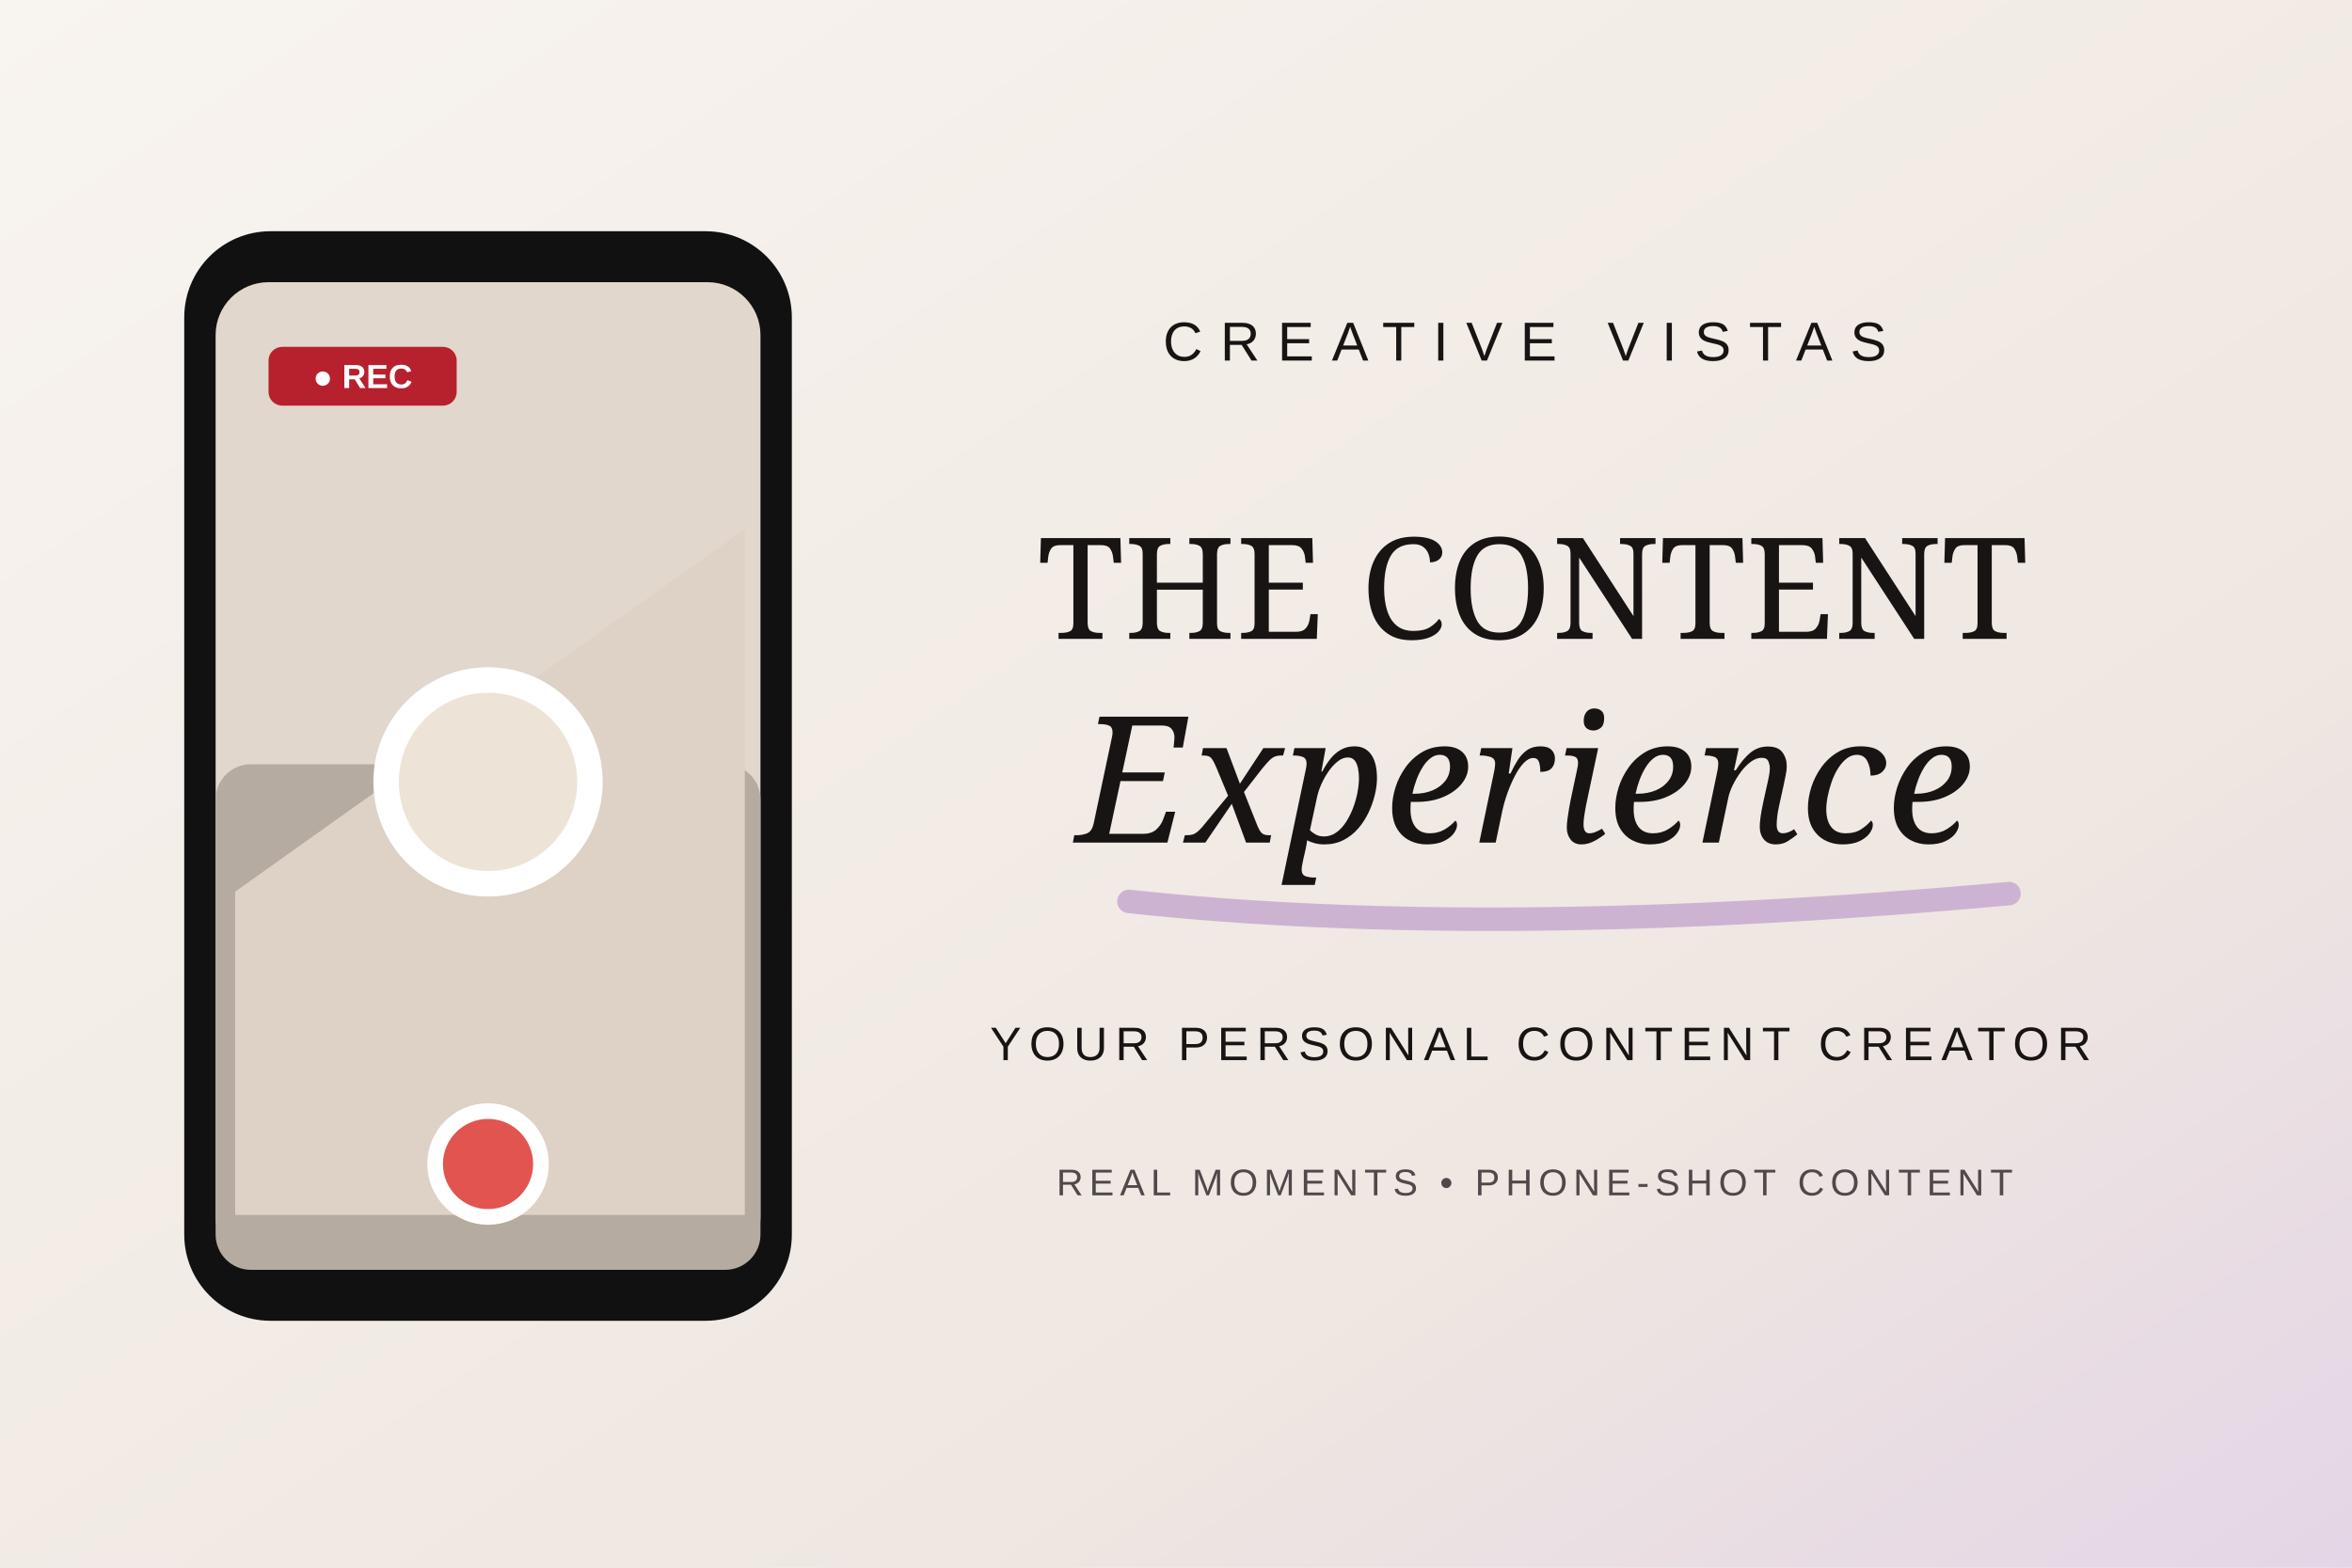
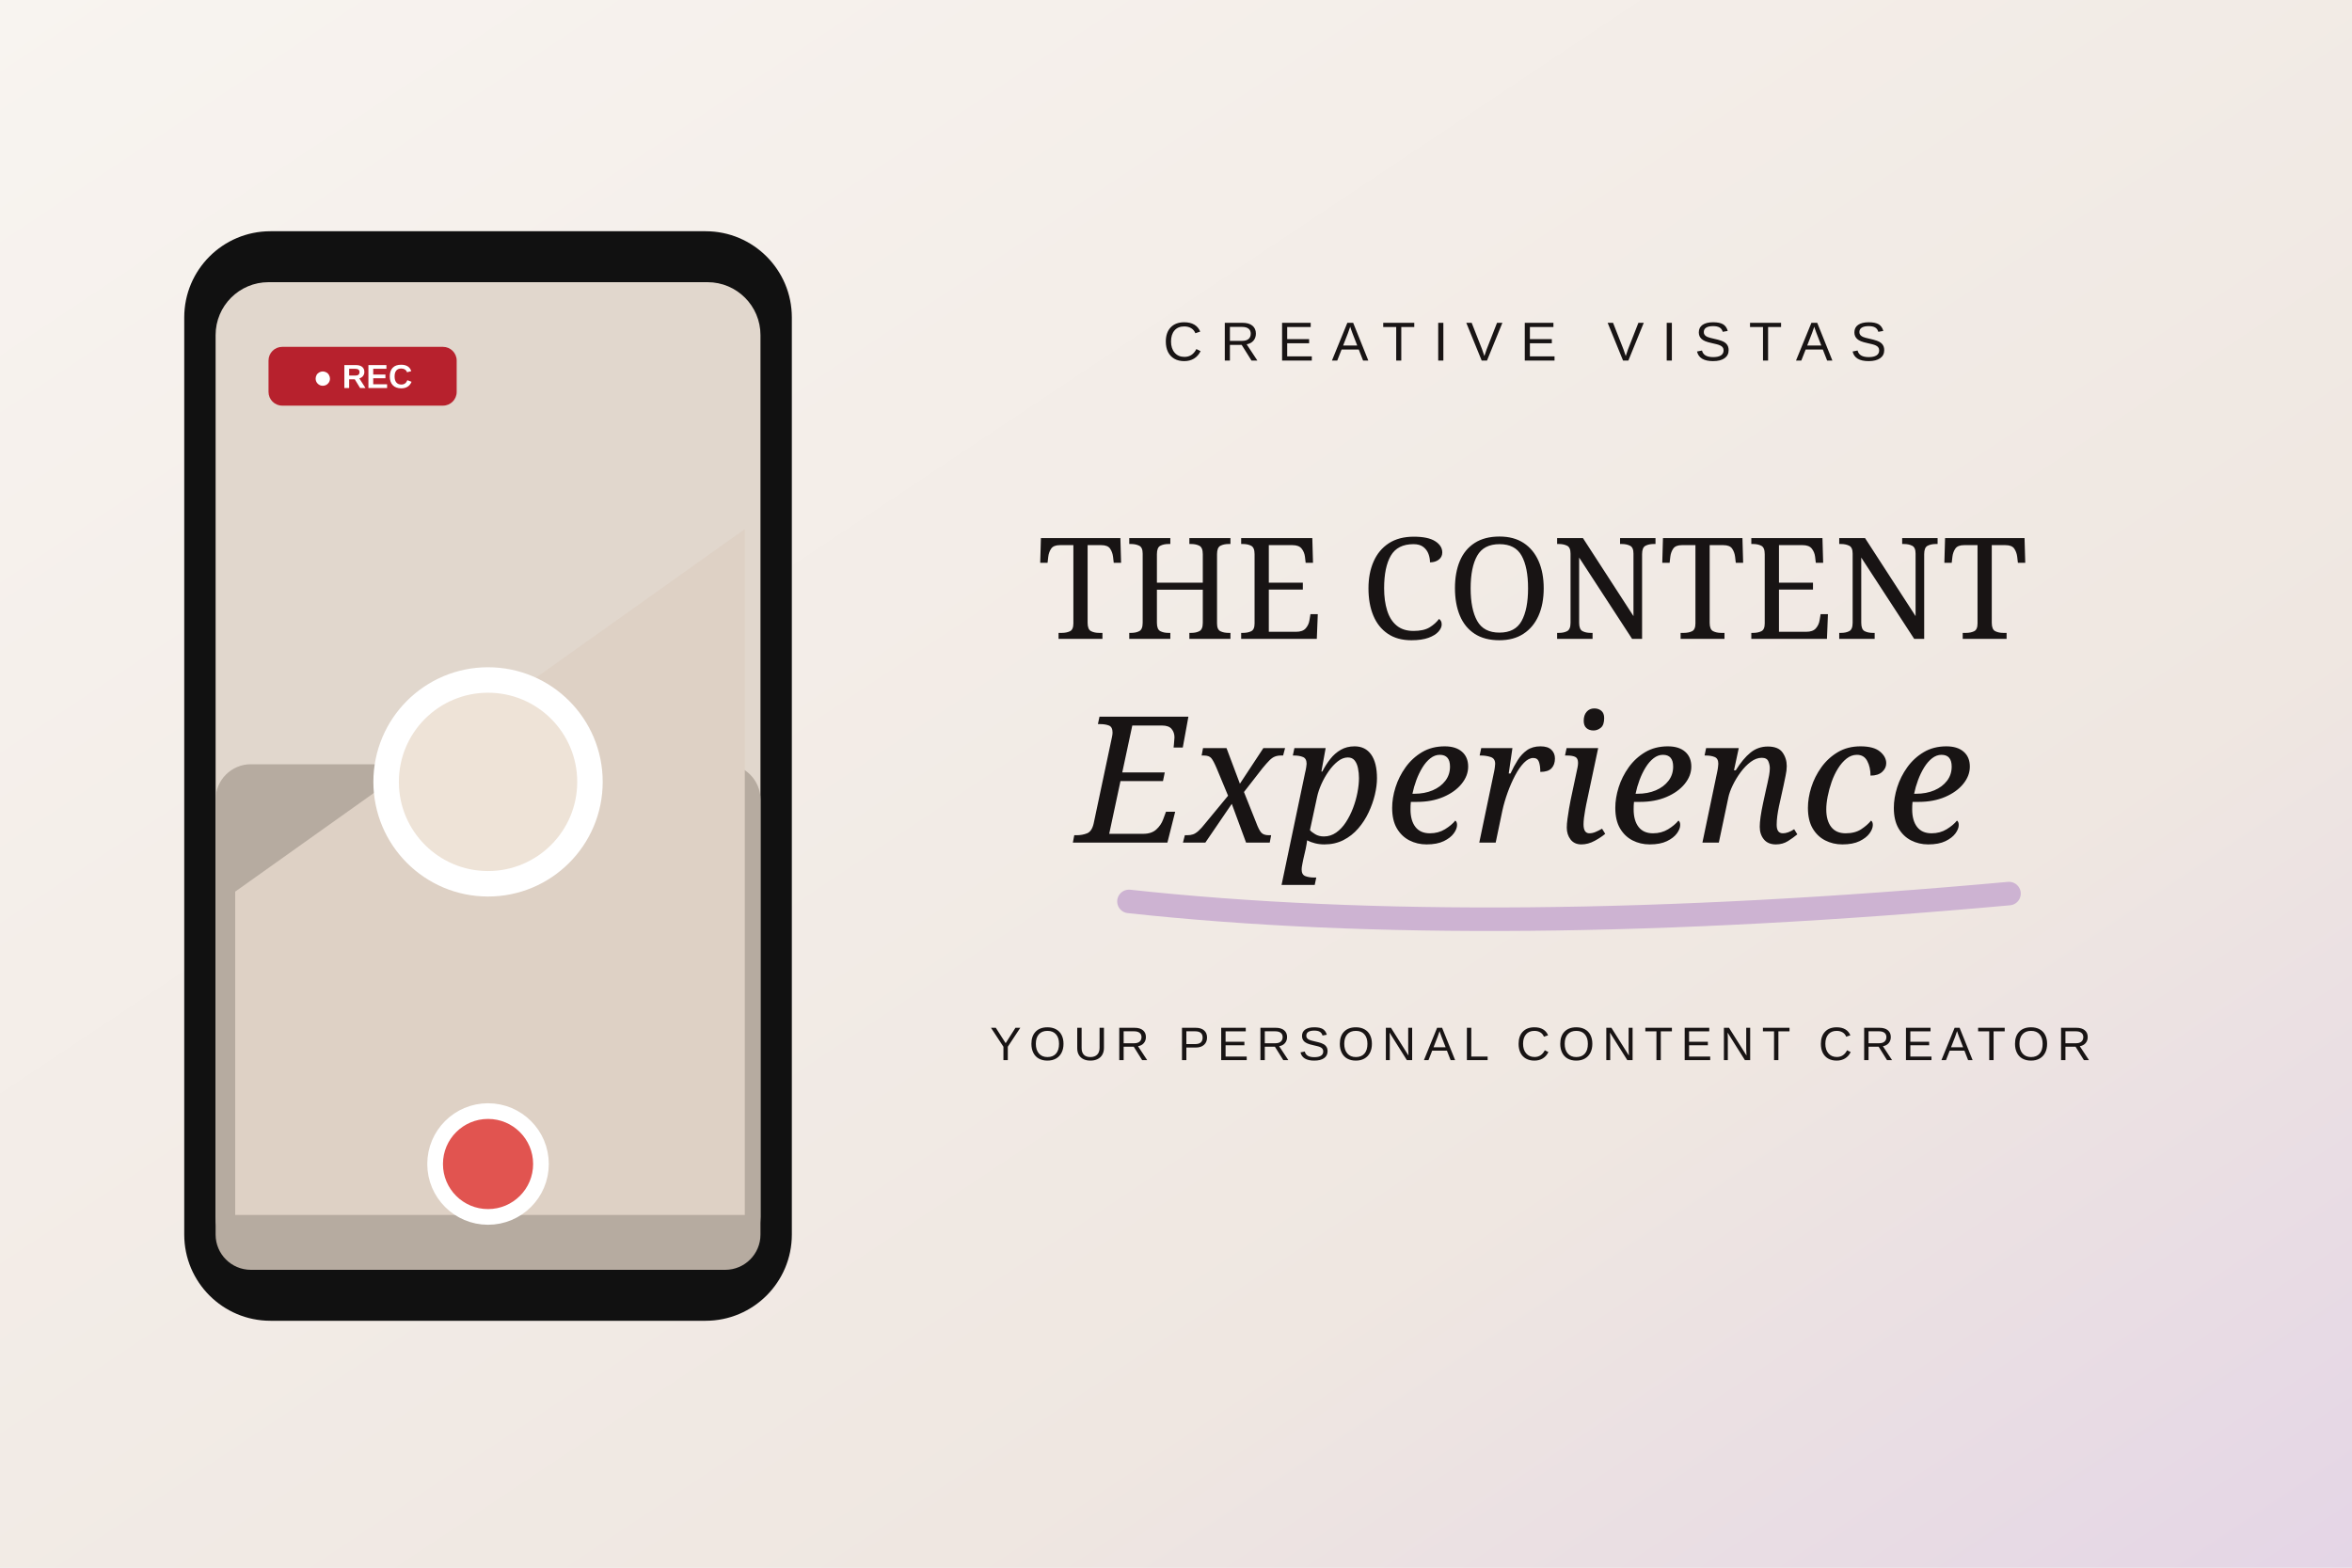
<svg xmlns="http://www.w3.org/2000/svg" viewBox="0 0 1200 800" role="img" aria-labelledby="title">
  <defs>
    <linearGradient id="bg" x1="0" x2="1" y1="0" y2="1">
      <stop stop-color="#f8f4f0" />
      <stop offset=".7" stop-color="#efe7e1" />
      <stop offset="1" stop-color="#e4d5e6" />
    </linearGradient>
  </defs>
  <rect width="1200" height="800" fill="url(#bg)" />
  <rect x="94" y="118" width="310" height="556" rx="44" fill="#111" />
  <rect x="110" y="144" width="278" height="504" rx="27" fill="#e1d7cd" />
  <rect x="110" y="390" width="278" height="258" rx="18" fill="#b6aba0" />
  <path d="M120 455L380 270V620H120Z" fill="#ded1c5" />
  <circle cx="249" cy="399" r="52" fill="#eee3d7" stroke="#fff" stroke-width="13" />
  <circle cx="249" cy="594" r="27" fill="#e15450" stroke="white" stroke-width="8" />
  <rect x="137" y="177" width="96" height="30" rx="7" fill="#b7212d" />
  <text x="185" y="198" font-family="Arial,sans-serif" text-anchor="middle" font-size="17" font-weight="bold" fill="white">● REC</text>
  <text x="778" y="184" font-family="Arial,sans-serif" text-anchor="middle" letter-spacing="9" font-size="28" fill="#181414">CREATIVE VISTAS</text>
  <text x="782" y="326" text-anchor="middle" font-family="Georgia,serif" font-size="72" fill="#181414">THE CONTENT</text>
  <text x="778" y="430" text-anchor="middle" font-family="Georgia,serif" font-size="90" font-style="italic" fill="#181414">Experience</text>
  <path d="M576 460Q760 480 1025 456" stroke="#cdb3d2" stroke-width="12" fill="none" stroke-linecap="round" />
  <text x="786" y="541" text-anchor="middle" font-family="Arial,sans-serif" letter-spacing="4" font-size="24" fill="#181414">YOUR PERSONAL CONTENT CREATOR</text>
-   <text x="783" y="610" text-anchor="middle" font-family="Arial,sans-serif" letter-spacing="3" font-size="19" fill="#50484a">REAL MOMENTS  •  PHONE-SHOT CONTENT</text>
</svg>
